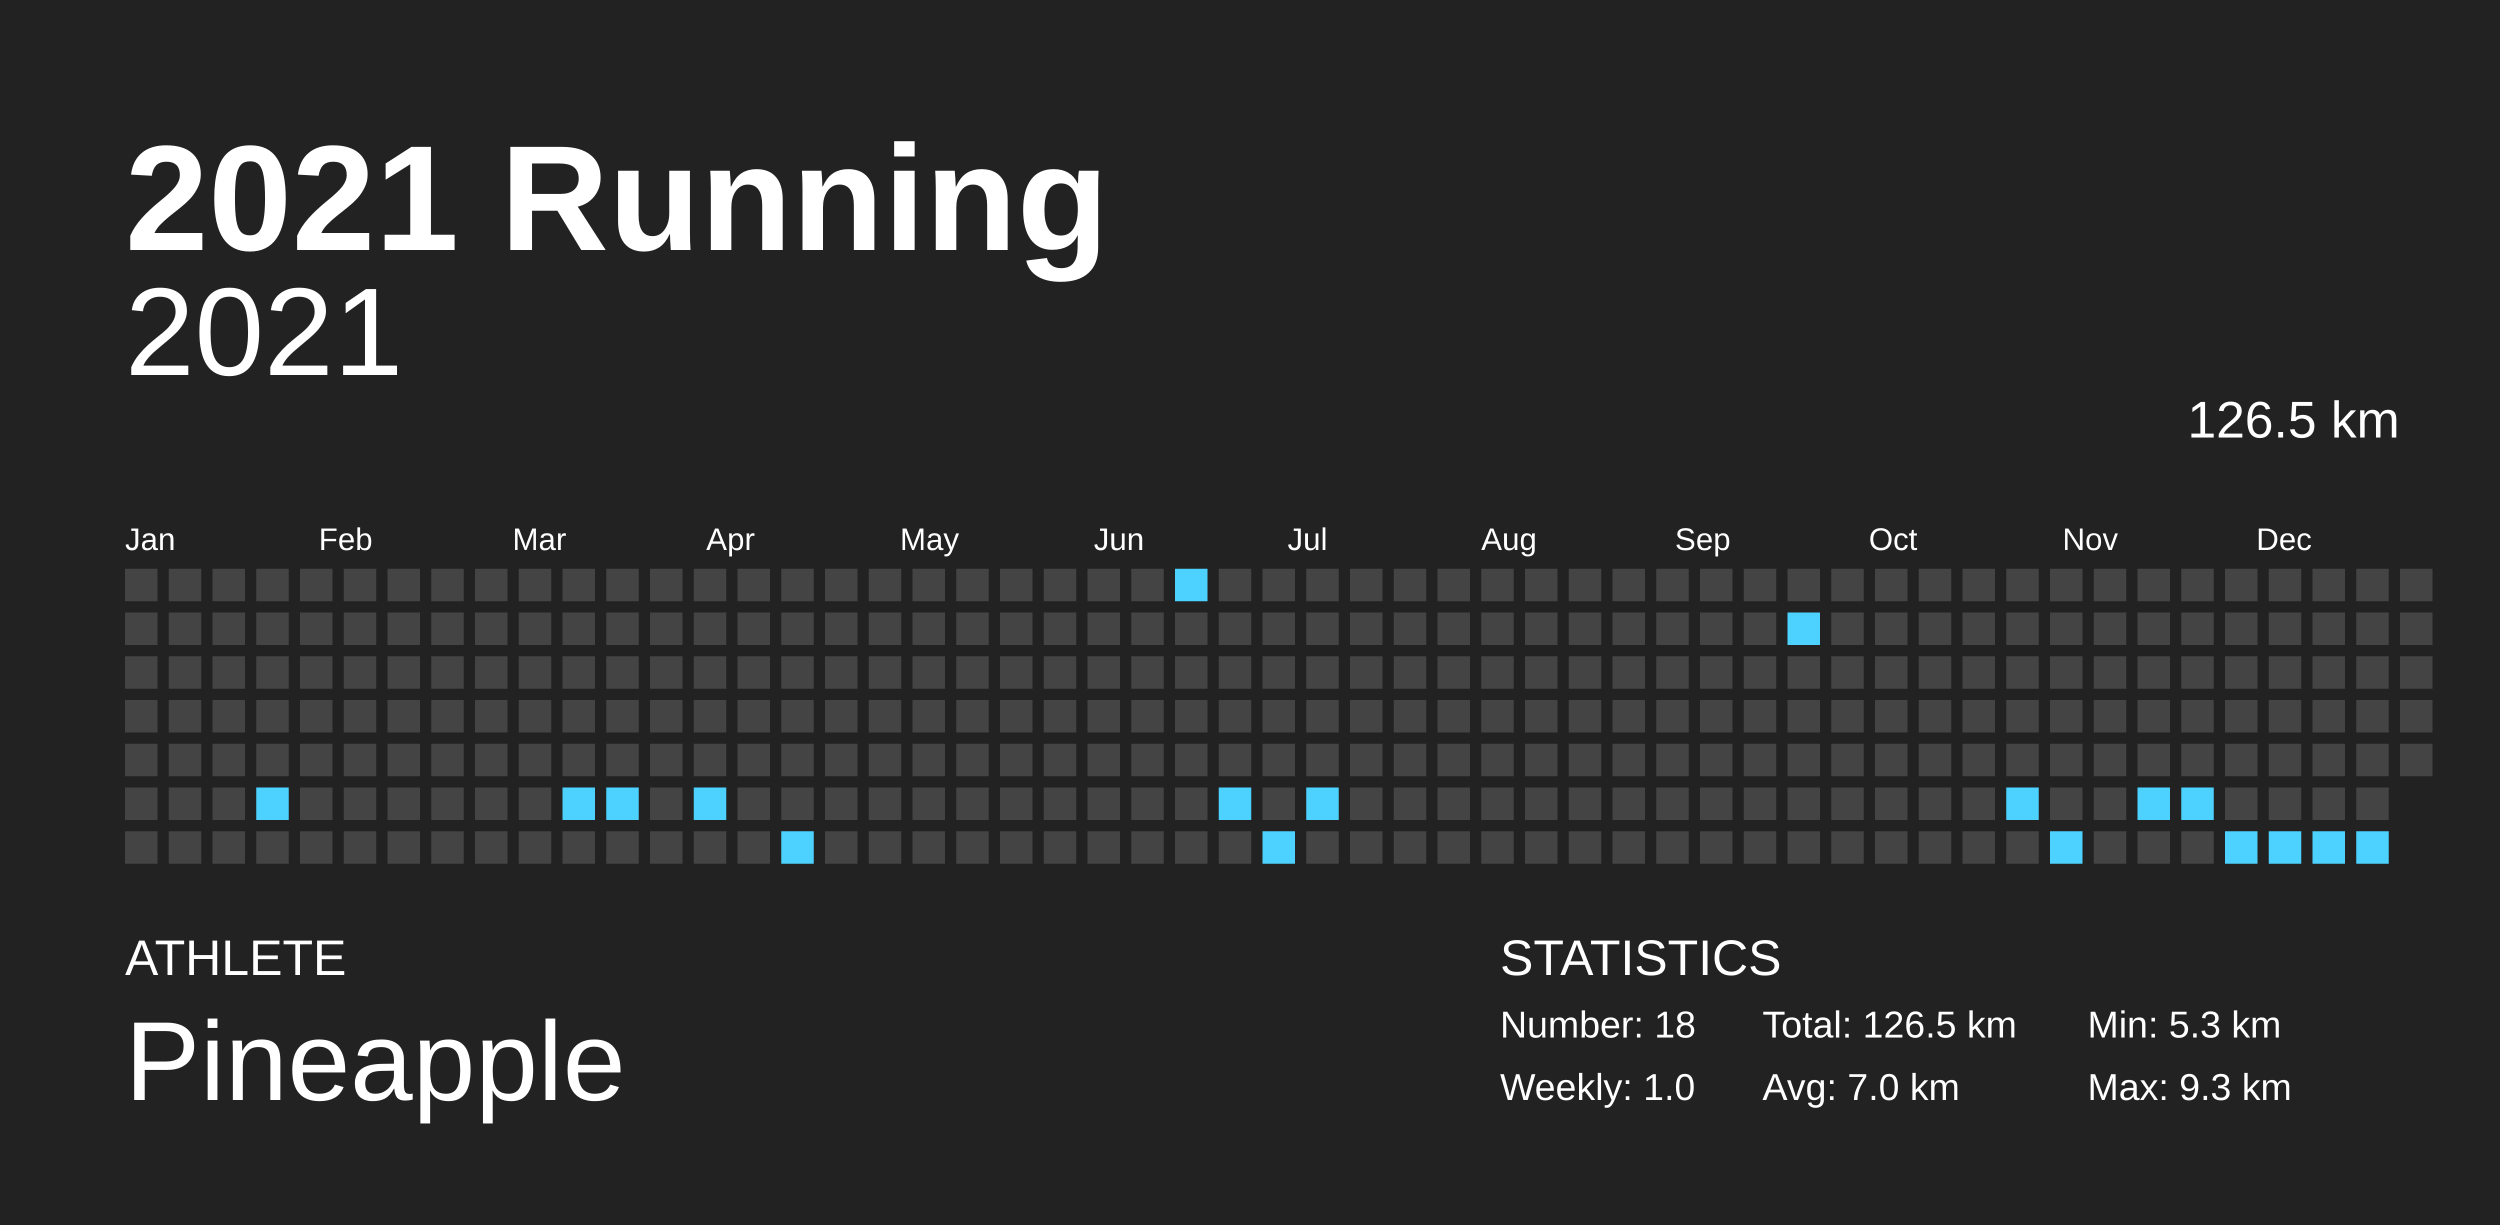
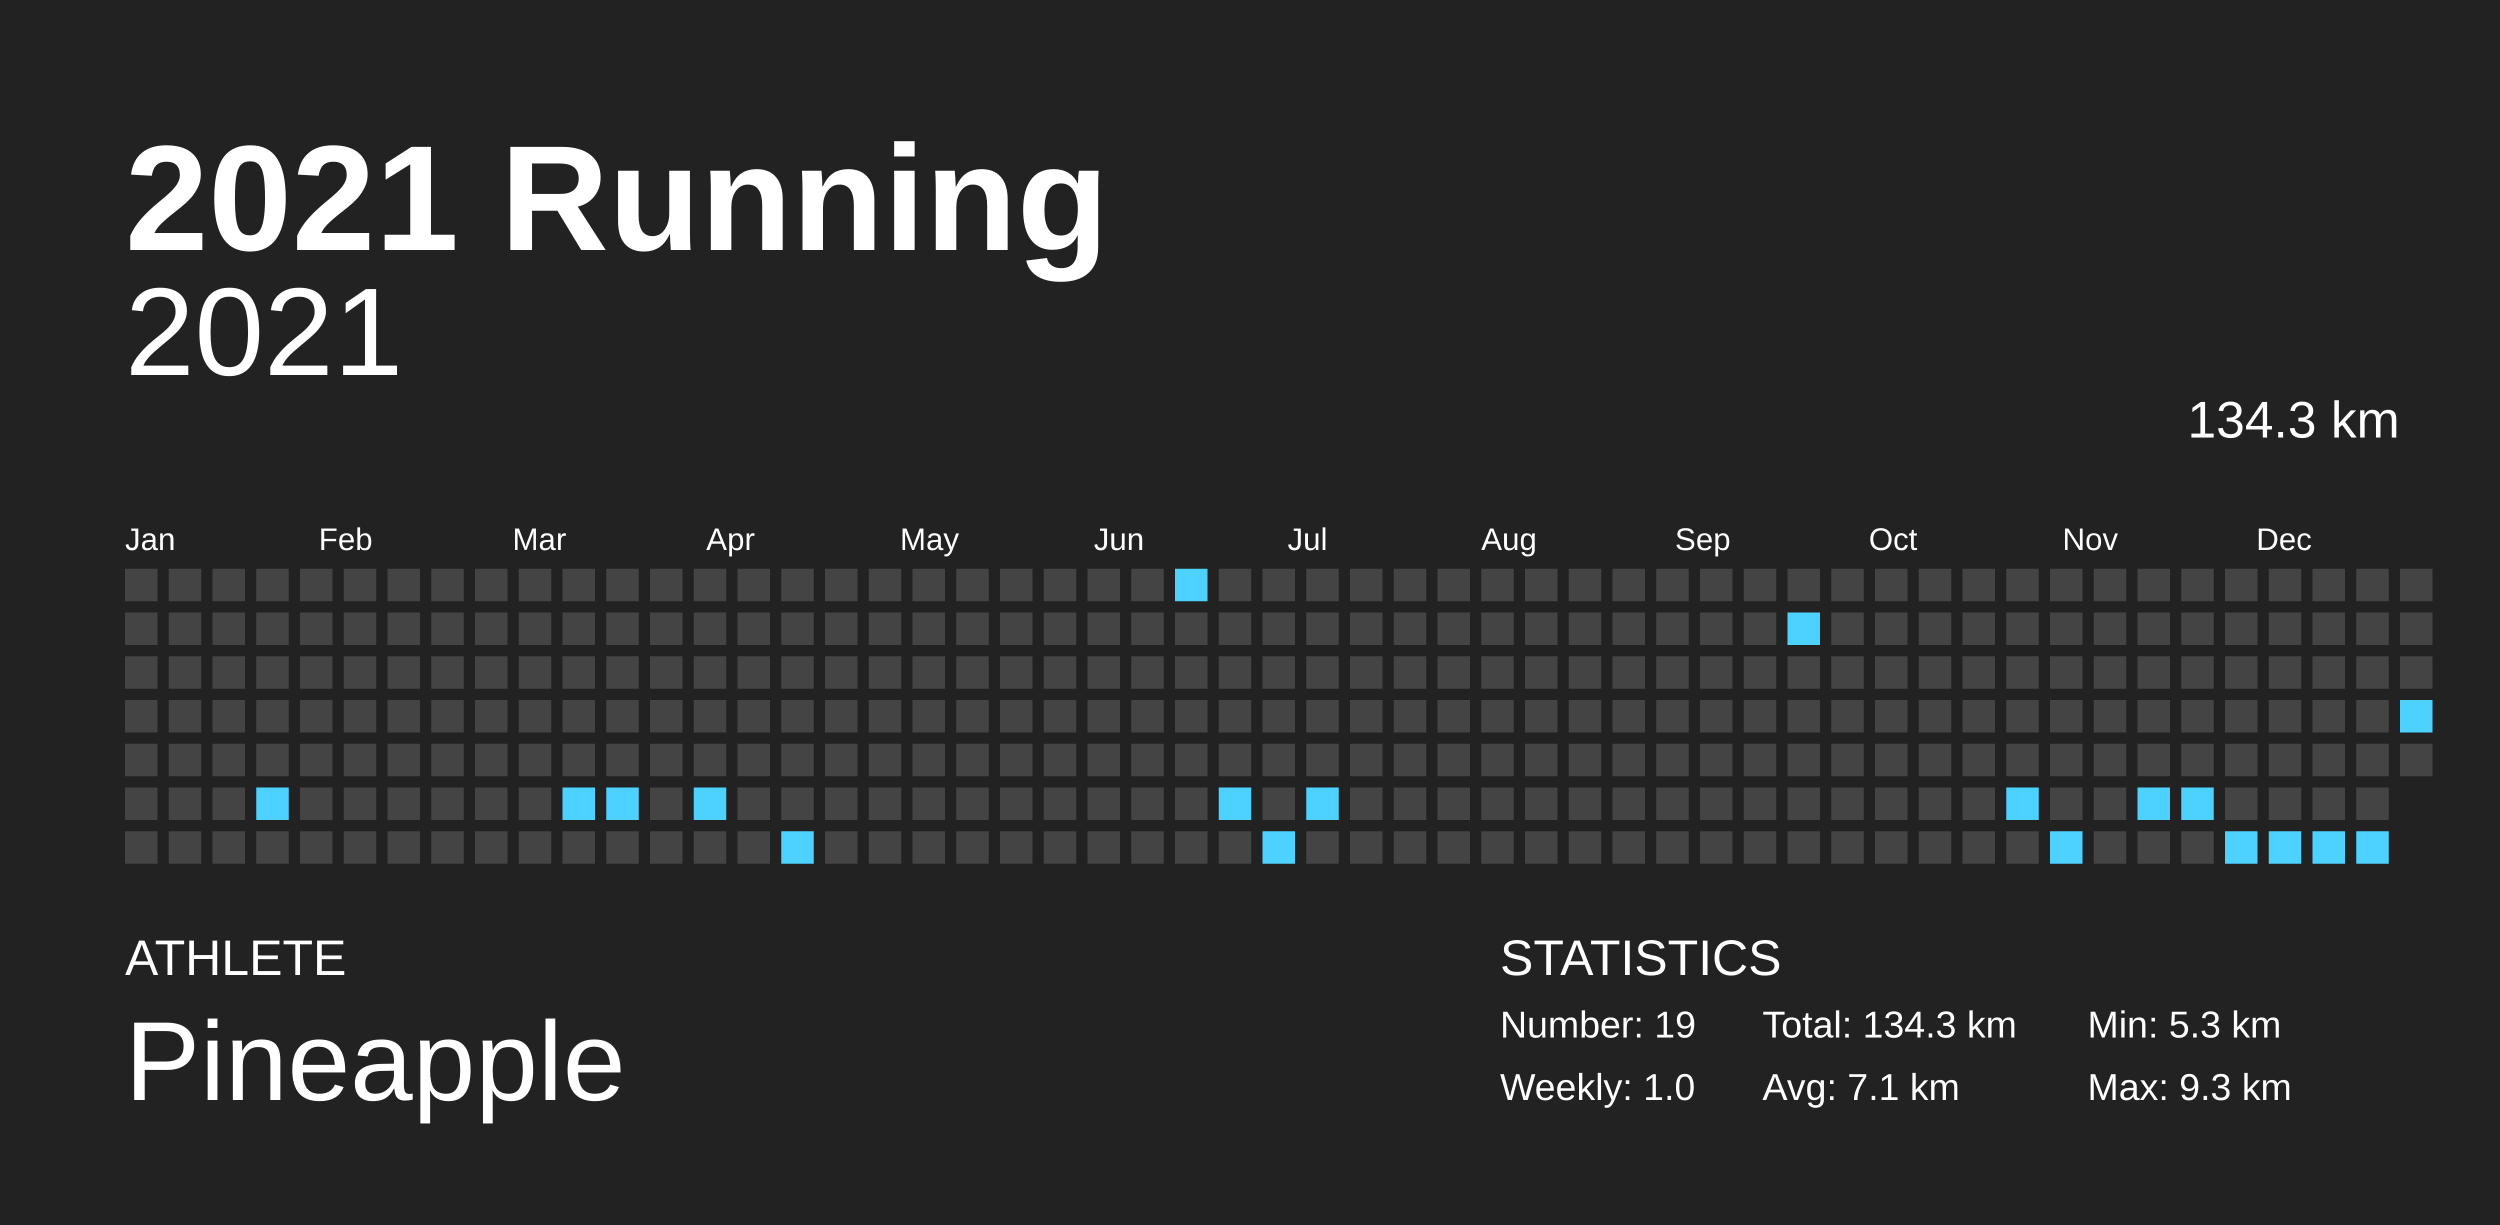
<svg xmlns="http://www.w3.org/2000/svg" baseProfile="full" height="98mm" version="1.1" viewBox="0,0,200,98" width="200mm">
  <defs />
  <rect fill="#222222" height="98" width="200" x="0" y="0" />
  <text fill="#FFFFFF" style="font-size:12px; font-family:Arial; font-weight:bold;" x="10" y="20">2021 Running</text>
  <text fill="#FFFFFF" style="font-size:4px; font-family:Arial" x="10" y="78">ATHLETE</text>
  <text fill="#FFFFFF" style="font-size:9px; font-family:Arial" x="10" y="88">Pineapple</text>
  <text fill="#FFFFFF" style="font-size:4px; font-family:Arial" x="120" y="78">STATISTICS</text>
-   <text fill="#FFFFFF" style="font-size:3px; font-family:Arial" x="120" y="83">Number: 18</text>
+   <text fill="#FFFFFF" style="font-size:3px; font-family:Arial" x="120" y="83">Number: 19</text>
  <text fill="#FFFFFF" style="font-size:3px; font-family:Arial" x="120" y="88">Weekly: 1.0</text>
-   <text fill="#FFFFFF" style="font-size:3px; font-family:Arial" x="141" y="83">Total: 126.5 km</text>
-   <text fill="#FFFFFF" style="font-size:3px; font-family:Arial" x="141" y="88">Avg: 7.0 km</text>
+   <text fill="#FFFFFF" style="font-size:3px; font-family:Arial" x="141" y="83">Total: 134.3 km</text>
+   <text fill="#FFFFFF" style="font-size:3px; font-family:Arial" x="141" y="88">Avg: 7.1 km</text>
  <text fill="#FFFFFF" style="font-size:3px; font-family:Arial" x="167" y="83">Min: 5.3 km</text>
  <text fill="#FFFFFF" style="font-size:3px; font-family:Arial" x="167" y="88">Max: 9.3 km</text>
  <text alignment-baseline="hanging" fill="#FFFFFF" style="font-size:10.0px; font-family:Arial;" x="10" y="30">2021</text>
-   <text alignment-baseline="hanging" fill="#FFFFFF" style="font-size:4.125px; font-family:Arial;" x="175" y="35">126.5 km</text>
+   <text alignment-baseline="hanging" fill="#FFFFFF" style="font-size:4.125px; font-family:Arial;" x="175" y="35">134.3 km</text>
  <text fill="#FFFFFF" style="font-size:2.5px; font-family:Arial" x="10.0" y="44">Jan</text>
  <text fill="#FFFFFF" style="font-size:2.5px; font-family:Arial" x="25.5" y="44">Feb</text>
  <text fill="#FFFFFF" style="font-size:2.5px; font-family:Arial" x="41.0" y="44">Mar</text>
  <text fill="#FFFFFF" style="font-size:2.5px; font-family:Arial" x="56.5" y="44">Apr</text>
  <text fill="#FFFFFF" style="font-size:2.5px; font-family:Arial" x="72.0" y="44">May</text>
  <text fill="#FFFFFF" style="font-size:2.5px; font-family:Arial" x="87.5" y="44">Jun</text>
  <text fill="#FFFFFF" style="font-size:2.5px; font-family:Arial" x="103.0" y="44">Jul</text>
  <text fill="#FFFFFF" style="font-size:2.5px; font-family:Arial" x="118.5" y="44">Aug</text>
  <text fill="#FFFFFF" style="font-size:2.5px; font-family:Arial" x="134.0" y="44">Sep</text>
  <text fill="#FFFFFF" style="font-size:2.5px; font-family:Arial" x="149.5" y="44">Oct</text>
  <text fill="#FFFFFF" style="font-size:2.5px; font-family:Arial" x="165.0" y="44">Nov</text>
  <text fill="#FFFFFF" style="font-size:2.5px; font-family:Arial" x="180.5" y="44">Dec</text>
  <rect fill="#444444" height="2.6" width="2.6" x="10.0" y="45.5" />
  <rect fill="#444444" height="2.6" width="2.6" x="10.0" y="49.0" />
  <rect fill="#444444" height="2.6" width="2.6" x="10.0" y="52.5" />
  <rect fill="#444444" height="2.6" width="2.6" x="10.0" y="56.0" />
  <rect fill="#444444" height="2.6" width="2.6" x="10.0" y="59.5" />
  <rect fill="#444444" height="2.6" width="2.6" x="10.0" y="63.0" />
  <rect fill="#444444" height="2.6" width="2.6" x="10.0" y="66.5" />
  <rect fill="#444444" height="2.6" width="2.6" x="13.5" y="45.5" />
  <rect fill="#444444" height="2.6" width="2.6" x="13.5" y="49.0" />
  <rect fill="#444444" height="2.6" width="2.6" x="13.5" y="52.5" />
  <rect fill="#444444" height="2.6" width="2.6" x="13.5" y="56.0" />
  <rect fill="#444444" height="2.6" width="2.6" x="13.5" y="59.5" />
  <rect fill="#444444" height="2.6" width="2.6" x="13.5" y="63.0" />
  <rect fill="#444444" height="2.6" width="2.6" x="13.5" y="66.5" />
  <rect fill="#444444" height="2.6" width="2.6" x="17.0" y="45.5" />
  <rect fill="#444444" height="2.6" width="2.6" x="17.0" y="49.0" />
  <rect fill="#444444" height="2.6" width="2.6" x="17.0" y="52.5" />
  <rect fill="#444444" height="2.6" width="2.6" x="17.0" y="56.0" />
  <rect fill="#444444" height="2.6" width="2.6" x="17.0" y="59.5" />
  <rect fill="#444444" height="2.6" width="2.6" x="17.0" y="63.0" />
  <rect fill="#444444" height="2.6" width="2.6" x="17.0" y="66.5" />
  <rect fill="#444444" height="2.6" width="2.6" x="20.5" y="45.5" />
  <rect fill="#444444" height="2.6" width="2.6" x="20.5" y="49.0" />
  <rect fill="#444444" height="2.6" width="2.6" x="20.5" y="52.5" />
  <rect fill="#444444" height="2.6" width="2.6" x="20.5" y="56.0" />
  <rect fill="#444444" height="2.6" width="2.6" x="20.5" y="59.5" />
  <rect fill="#4dd2ff" height="2.6" width="2.6" x="20.5" y="63.0" />
  <rect fill="#444444" height="2.6" width="2.6" x="20.5" y="66.5" />
  <rect fill="#444444" height="2.6" width="2.6" x="24.0" y="45.5" />
  <rect fill="#444444" height="2.6" width="2.6" x="24.0" y="49.0" />
  <rect fill="#444444" height="2.6" width="2.6" x="24.0" y="52.5" />
  <rect fill="#444444" height="2.6" width="2.6" x="24.0" y="56.0" />
  <rect fill="#444444" height="2.6" width="2.6" x="24.0" y="59.5" />
  <rect fill="#444444" height="2.6" width="2.6" x="24.0" y="63.0" />
  <rect fill="#444444" height="2.6" width="2.6" x="24.0" y="66.5" />
  <rect fill="#444444" height="2.6" width="2.6" x="27.5" y="45.5" />
  <rect fill="#444444" height="2.6" width="2.6" x="27.5" y="49.0" />
  <rect fill="#444444" height="2.6" width="2.6" x="27.5" y="52.5" />
  <rect fill="#444444" height="2.6" width="2.6" x="27.5" y="56.0" />
  <rect fill="#444444" height="2.6" width="2.6" x="27.5" y="59.5" />
  <rect fill="#444444" height="2.6" width="2.6" x="27.5" y="63.0" />
  <rect fill="#444444" height="2.6" width="2.6" x="27.5" y="66.5" />
  <rect fill="#444444" height="2.6" width="2.6" x="31.0" y="45.5" />
  <rect fill="#444444" height="2.6" width="2.6" x="31.0" y="49.0" />
  <rect fill="#444444" height="2.6" width="2.6" x="31.0" y="52.5" />
  <rect fill="#444444" height="2.6" width="2.6" x="31.0" y="56.0" />
  <rect fill="#444444" height="2.6" width="2.6" x="31.0" y="59.5" />
  <rect fill="#444444" height="2.6" width="2.6" x="31.0" y="63.0" />
  <rect fill="#444444" height="2.6" width="2.6" x="31.0" y="66.5" />
  <rect fill="#444444" height="2.6" width="2.6" x="34.5" y="45.5" />
  <rect fill="#444444" height="2.6" width="2.6" x="34.5" y="49.0" />
  <rect fill="#444444" height="2.6" width="2.6" x="34.5" y="52.5" />
  <rect fill="#444444" height="2.6" width="2.6" x="34.5" y="56.0" />
  <rect fill="#444444" height="2.6" width="2.6" x="34.5" y="59.5" />
  <rect fill="#444444" height="2.6" width="2.6" x="34.5" y="63.0" />
  <rect fill="#444444" height="2.6" width="2.6" x="34.5" y="66.5" />
  <rect fill="#444444" height="2.6" width="2.6" x="38.0" y="45.5" />
  <rect fill="#444444" height="2.6" width="2.6" x="38.0" y="49.0" />
  <rect fill="#444444" height="2.6" width="2.6" x="38.0" y="52.5" />
  <rect fill="#444444" height="2.6" width="2.6" x="38.0" y="56.0" />
  <rect fill="#444444" height="2.6" width="2.6" x="38.0" y="59.5" />
  <rect fill="#444444" height="2.6" width="2.6" x="38.0" y="63.0" />
  <rect fill="#444444" height="2.6" width="2.6" x="38.0" y="66.5" />
  <rect fill="#444444" height="2.6" width="2.6" x="41.5" y="45.5" />
  <rect fill="#444444" height="2.6" width="2.6" x="41.5" y="49.0" />
  <rect fill="#444444" height="2.6" width="2.6" x="41.5" y="52.5" />
  <rect fill="#444444" height="2.6" width="2.6" x="41.5" y="56.0" />
  <rect fill="#444444" height="2.6" width="2.6" x="41.5" y="59.5" />
  <rect fill="#444444" height="2.6" width="2.6" x="41.5" y="63.0" />
  <rect fill="#444444" height="2.6" width="2.6" x="41.5" y="66.5" />
  <rect fill="#444444" height="2.6" width="2.6" x="45.0" y="45.5" />
  <rect fill="#444444" height="2.6" width="2.6" x="45.0" y="49.0" />
  <rect fill="#444444" height="2.6" width="2.6" x="45.0" y="52.5" />
  <rect fill="#444444" height="2.6" width="2.6" x="45.0" y="56.0" />
  <rect fill="#444444" height="2.6" width="2.6" x="45.0" y="59.5" />
  <rect fill="#4dd2ff" height="2.6" width="2.6" x="45.0" y="63.0" />
  <rect fill="#444444" height="2.6" width="2.6" x="45.0" y="66.5" />
  <rect fill="#444444" height="2.6" width="2.6" x="48.5" y="45.5" />
  <rect fill="#444444" height="2.6" width="2.6" x="48.5" y="49.0" />
  <rect fill="#444444" height="2.6" width="2.6" x="48.5" y="52.5" />
  <rect fill="#444444" height="2.6" width="2.6" x="48.5" y="56.0" />
  <rect fill="#444444" height="2.6" width="2.6" x="48.5" y="59.5" />
  <rect fill="#4dd2ff" height="2.6" width="2.6" x="48.5" y="63.0" />
  <rect fill="#444444" height="2.6" width="2.6" x="48.5" y="66.5" />
  <rect fill="#444444" height="2.6" width="2.6" x="52.0" y="45.5" />
  <rect fill="#444444" height="2.6" width="2.6" x="52.0" y="49.0" />
  <rect fill="#444444" height="2.6" width="2.6" x="52.0" y="52.5" />
  <rect fill="#444444" height="2.6" width="2.6" x="52.0" y="56.0" />
  <rect fill="#444444" height="2.6" width="2.6" x="52.0" y="59.5" />
  <rect fill="#444444" height="2.6" width="2.6" x="52.0" y="63.0" />
  <rect fill="#444444" height="2.6" width="2.6" x="52.0" y="66.5" />
  <rect fill="#444444" height="2.6" width="2.6" x="55.5" y="45.5" />
  <rect fill="#444444" height="2.6" width="2.6" x="55.5" y="49.0" />
  <rect fill="#444444" height="2.6" width="2.6" x="55.5" y="52.5" />
  <rect fill="#444444" height="2.6" width="2.6" x="55.5" y="56.0" />
  <rect fill="#444444" height="2.6" width="2.6" x="55.5" y="59.5" />
  <rect fill="#4dd2ff" height="2.6" width="2.6" x="55.5" y="63.0" />
  <rect fill="#444444" height="2.6" width="2.6" x="55.5" y="66.5" />
  <rect fill="#444444" height="2.6" width="2.6" x="59.0" y="45.5" />
  <rect fill="#444444" height="2.6" width="2.6" x="59.0" y="49.0" />
  <rect fill="#444444" height="2.6" width="2.6" x="59.0" y="52.5" />
  <rect fill="#444444" height="2.6" width="2.6" x="59.0" y="56.0" />
  <rect fill="#444444" height="2.6" width="2.6" x="59.0" y="59.5" />
  <rect fill="#444444" height="2.6" width="2.6" x="59.0" y="63.0" />
  <rect fill="#444444" height="2.6" width="2.6" x="59.0" y="66.5" />
  <rect fill="#444444" height="2.6" width="2.6" x="62.5" y="45.5" />
  <rect fill="#444444" height="2.6" width="2.6" x="62.5" y="49.0" />
  <rect fill="#444444" height="2.6" width="2.6" x="62.5" y="52.5" />
  <rect fill="#444444" height="2.6" width="2.6" x="62.5" y="56.0" />
  <rect fill="#444444" height="2.6" width="2.6" x="62.5" y="59.5" />
  <rect fill="#444444" height="2.6" width="2.6" x="62.5" y="63.0" />
  <rect fill="#4dd2ff" height="2.6" width="2.6" x="62.5" y="66.5" />
  <rect fill="#444444" height="2.6" width="2.6" x="66.0" y="45.5" />
  <rect fill="#444444" height="2.6" width="2.6" x="66.0" y="49.0" />
  <rect fill="#444444" height="2.6" width="2.6" x="66.0" y="52.5" />
  <rect fill="#444444" height="2.6" width="2.6" x="66.0" y="56.0" />
  <rect fill="#444444" height="2.6" width="2.6" x="66.0" y="59.5" />
  <rect fill="#444444" height="2.6" width="2.6" x="66.0" y="63.0" />
  <rect fill="#444444" height="2.6" width="2.6" x="66.0" y="66.5" />
  <rect fill="#444444" height="2.6" width="2.6" x="69.5" y="45.5" />
  <rect fill="#444444" height="2.6" width="2.6" x="69.5" y="49.0" />
  <rect fill="#444444" height="2.6" width="2.6" x="69.5" y="52.5" />
  <rect fill="#444444" height="2.6" width="2.6" x="69.5" y="56.0" />
  <rect fill="#444444" height="2.6" width="2.6" x="69.5" y="59.5" />
  <rect fill="#444444" height="2.6" width="2.6" x="69.5" y="63.0" />
  <rect fill="#444444" height="2.6" width="2.6" x="69.5" y="66.5" />
  <rect fill="#444444" height="2.6" width="2.6" x="73.0" y="45.5" />
  <rect fill="#444444" height="2.6" width="2.6" x="73.0" y="49.0" />
  <rect fill="#444444" height="2.6" width="2.6" x="73.0" y="52.5" />
  <rect fill="#444444" height="2.6" width="2.6" x="73.0" y="56.0" />
  <rect fill="#444444" height="2.6" width="2.6" x="73.0" y="59.5" />
  <rect fill="#444444" height="2.6" width="2.6" x="73.0" y="63.0" />
  <rect fill="#444444" height="2.6" width="2.6" x="73.0" y="66.5" />
  <rect fill="#444444" height="2.6" width="2.6" x="76.5" y="45.5" />
  <rect fill="#444444" height="2.6" width="2.6" x="76.5" y="49.0" />
  <rect fill="#444444" height="2.6" width="2.6" x="76.5" y="52.5" />
  <rect fill="#444444" height="2.6" width="2.6" x="76.5" y="56.0" />
  <rect fill="#444444" height="2.6" width="2.6" x="76.5" y="59.5" />
  <rect fill="#444444" height="2.6" width="2.6" x="76.5" y="63.0" />
  <rect fill="#444444" height="2.6" width="2.6" x="76.5" y="66.5" />
  <rect fill="#444444" height="2.6" width="2.6" x="80.0" y="45.5" />
  <rect fill="#444444" height="2.6" width="2.6" x="80.0" y="49.0" />
  <rect fill="#444444" height="2.6" width="2.6" x="80.0" y="52.5" />
  <rect fill="#444444" height="2.6" width="2.6" x="80.0" y="56.0" />
  <rect fill="#444444" height="2.6" width="2.6" x="80.0" y="59.5" />
  <rect fill="#444444" height="2.6" width="2.6" x="80.0" y="63.0" />
  <rect fill="#444444" height="2.6" width="2.6" x="80.0" y="66.5" />
  <rect fill="#444444" height="2.6" width="2.6" x="83.5" y="45.5" />
  <rect fill="#444444" height="2.6" width="2.6" x="83.5" y="49.0" />
  <rect fill="#444444" height="2.6" width="2.6" x="83.5" y="52.5" />
  <rect fill="#444444" height="2.6" width="2.6" x="83.5" y="56.0" />
  <rect fill="#444444" height="2.6" width="2.6" x="83.5" y="59.5" />
  <rect fill="#444444" height="2.6" width="2.6" x="83.5" y="63.0" />
  <rect fill="#444444" height="2.6" width="2.6" x="83.5" y="66.5" />
  <rect fill="#444444" height="2.6" width="2.6" x="87.0" y="45.5" />
  <rect fill="#444444" height="2.6" width="2.6" x="87.0" y="49.0" />
  <rect fill="#444444" height="2.6" width="2.6" x="87.0" y="52.5" />
  <rect fill="#444444" height="2.6" width="2.6" x="87.0" y="56.0" />
  <rect fill="#444444" height="2.6" width="2.6" x="87.0" y="59.5" />
  <rect fill="#444444" height="2.6" width="2.6" x="87.0" y="63.0" />
  <rect fill="#444444" height="2.6" width="2.6" x="87.0" y="66.5" />
  <rect fill="#444444" height="2.6" width="2.6" x="90.5" y="45.5" />
  <rect fill="#444444" height="2.6" width="2.6" x="90.5" y="49.0" />
  <rect fill="#444444" height="2.6" width="2.6" x="90.5" y="52.5" />
  <rect fill="#444444" height="2.6" width="2.6" x="90.5" y="56.0" />
  <rect fill="#444444" height="2.6" width="2.6" x="90.5" y="59.5" />
  <rect fill="#444444" height="2.6" width="2.6" x="90.5" y="63.0" />
  <rect fill="#444444" height="2.6" width="2.6" x="90.5" y="66.5" />
  <rect fill="#4dd2ff" height="2.6" width="2.6" x="94.0" y="45.5" />
  <rect fill="#444444" height="2.6" width="2.6" x="94.0" y="49.0" />
  <rect fill="#444444" height="2.6" width="2.6" x="94.0" y="52.5" />
  <rect fill="#444444" height="2.6" width="2.6" x="94.0" y="56.0" />
  <rect fill="#444444" height="2.6" width="2.6" x="94.0" y="59.5" />
  <rect fill="#444444" height="2.6" width="2.6" x="94.0" y="63.0" />
  <rect fill="#444444" height="2.6" width="2.6" x="94.0" y="66.5" />
  <rect fill="#444444" height="2.6" width="2.6" x="97.5" y="45.5" />
  <rect fill="#444444" height="2.6" width="2.6" x="97.5" y="49.0" />
  <rect fill="#444444" height="2.6" width="2.6" x="97.5" y="52.5" />
  <rect fill="#444444" height="2.6" width="2.6" x="97.5" y="56.0" />
  <rect fill="#444444" height="2.6" width="2.6" x="97.5" y="59.5" />
  <rect fill="#4dd2ff" height="2.6" width="2.6" x="97.5" y="63.0" />
  <rect fill="#444444" height="2.6" width="2.6" x="97.5" y="66.5" />
  <rect fill="#444444" height="2.6" width="2.6" x="101.0" y="45.5" />
  <rect fill="#444444" height="2.6" width="2.6" x="101.0" y="49.0" />
  <rect fill="#444444" height="2.6" width="2.6" x="101.0" y="52.5" />
  <rect fill="#444444" height="2.6" width="2.6" x="101.0" y="56.0" />
  <rect fill="#444444" height="2.6" width="2.6" x="101.0" y="59.5" />
  <rect fill="#444444" height="2.6" width="2.6" x="101.0" y="63.0" />
  <rect fill="#4dd2ff" height="2.6" width="2.6" x="101.0" y="66.5" />
  <rect fill="#444444" height="2.6" width="2.6" x="104.5" y="45.5" />
  <rect fill="#444444" height="2.6" width="2.6" x="104.5" y="49.0" />
  <rect fill="#444444" height="2.6" width="2.6" x="104.5" y="52.5" />
  <rect fill="#444444" height="2.6" width="2.6" x="104.5" y="56.0" />
  <rect fill="#444444" height="2.6" width="2.6" x="104.5" y="59.5" />
  <rect fill="#4dd2ff" height="2.6" width="2.6" x="104.5" y="63.0" />
  <rect fill="#444444" height="2.6" width="2.6" x="104.5" y="66.5" />
  <rect fill="#444444" height="2.6" width="2.6" x="108.0" y="45.5" />
  <rect fill="#444444" height="2.6" width="2.6" x="108.0" y="49.0" />
  <rect fill="#444444" height="2.6" width="2.6" x="108.0" y="52.5" />
  <rect fill="#444444" height="2.6" width="2.6" x="108.0" y="56.0" />
  <rect fill="#444444" height="2.6" width="2.6" x="108.0" y="59.5" />
  <rect fill="#444444" height="2.6" width="2.6" x="108.0" y="63.0" />
  <rect fill="#444444" height="2.6" width="2.6" x="108.0" y="66.5" />
  <rect fill="#444444" height="2.6" width="2.6" x="111.5" y="45.5" />
  <rect fill="#444444" height="2.6" width="2.6" x="111.5" y="49.0" />
  <rect fill="#444444" height="2.6" width="2.6" x="111.5" y="52.5" />
  <rect fill="#444444" height="2.6" width="2.6" x="111.5" y="56.0" />
  <rect fill="#444444" height="2.6" width="2.6" x="111.5" y="59.5" />
  <rect fill="#444444" height="2.6" width="2.6" x="111.5" y="63.0" />
  <rect fill="#444444" height="2.6" width="2.6" x="111.5" y="66.5" />
  <rect fill="#444444" height="2.6" width="2.6" x="115.0" y="45.5" />
  <rect fill="#444444" height="2.6" width="2.6" x="115.0" y="49.0" />
  <rect fill="#444444" height="2.6" width="2.6" x="115.0" y="52.5" />
  <rect fill="#444444" height="2.6" width="2.6" x="115.0" y="56.0" />
  <rect fill="#444444" height="2.6" width="2.6" x="115.0" y="59.5" />
  <rect fill="#444444" height="2.6" width="2.6" x="115.0" y="63.0" />
  <rect fill="#444444" height="2.6" width="2.6" x="115.0" y="66.5" />
  <rect fill="#444444" height="2.6" width="2.6" x="118.5" y="45.5" />
  <rect fill="#444444" height="2.6" width="2.6" x="118.5" y="49.0" />
  <rect fill="#444444" height="2.6" width="2.6" x="118.5" y="52.5" />
  <rect fill="#444444" height="2.6" width="2.6" x="118.5" y="56.0" />
  <rect fill="#444444" height="2.6" width="2.6" x="118.5" y="59.5" />
  <rect fill="#444444" height="2.6" width="2.6" x="118.5" y="63.0" />
  <rect fill="#444444" height="2.6" width="2.6" x="118.5" y="66.5" />
  <rect fill="#444444" height="2.6" width="2.6" x="122.0" y="45.5" />
  <rect fill="#444444" height="2.6" width="2.6" x="122.0" y="49.0" />
  <rect fill="#444444" height="2.6" width="2.6" x="122.0" y="52.5" />
  <rect fill="#444444" height="2.6" width="2.6" x="122.0" y="56.0" />
  <rect fill="#444444" height="2.6" width="2.6" x="122.0" y="59.5" />
  <rect fill="#444444" height="2.6" width="2.6" x="122.0" y="63.0" />
  <rect fill="#444444" height="2.6" width="2.6" x="122.0" y="66.5" />
  <rect fill="#444444" height="2.6" width="2.6" x="125.5" y="45.5" />
  <rect fill="#444444" height="2.6" width="2.6" x="125.5" y="49.0" />
  <rect fill="#444444" height="2.6" width="2.6" x="125.5" y="52.5" />
  <rect fill="#444444" height="2.6" width="2.6" x="125.5" y="56.0" />
  <rect fill="#444444" height="2.6" width="2.6" x="125.5" y="59.5" />
  <rect fill="#444444" height="2.6" width="2.6" x="125.5" y="63.0" />
  <rect fill="#444444" height="2.6" width="2.6" x="125.5" y="66.5" />
  <rect fill="#444444" height="2.6" width="2.6" x="129.0" y="45.5" />
  <rect fill="#444444" height="2.6" width="2.6" x="129.0" y="49.0" />
  <rect fill="#444444" height="2.6" width="2.6" x="129.0" y="52.5" />
  <rect fill="#444444" height="2.6" width="2.6" x="129.0" y="56.0" />
  <rect fill="#444444" height="2.6" width="2.6" x="129.0" y="59.5" />
  <rect fill="#444444" height="2.6" width="2.6" x="129.0" y="63.0" />
  <rect fill="#444444" height="2.6" width="2.6" x="129.0" y="66.5" />
  <rect fill="#444444" height="2.6" width="2.6" x="132.5" y="45.5" />
  <rect fill="#444444" height="2.6" width="2.6" x="132.5" y="49.0" />
  <rect fill="#444444" height="2.6" width="2.6" x="132.5" y="52.5" />
  <rect fill="#444444" height="2.6" width="2.6" x="132.5" y="56.0" />
  <rect fill="#444444" height="2.6" width="2.6" x="132.5" y="59.5" />
  <rect fill="#444444" height="2.6" width="2.6" x="132.5" y="63.0" />
  <rect fill="#444444" height="2.6" width="2.6" x="132.5" y="66.5" />
  <rect fill="#444444" height="2.6" width="2.6" x="136.0" y="45.5" />
  <rect fill="#444444" height="2.6" width="2.6" x="136.0" y="49.0" />
  <rect fill="#444444" height="2.6" width="2.6" x="136.0" y="52.5" />
  <rect fill="#444444" height="2.6" width="2.6" x="136.0" y="56.0" />
  <rect fill="#444444" height="2.6" width="2.6" x="136.0" y="59.5" />
  <rect fill="#444444" height="2.6" width="2.6" x="136.0" y="63.0" />
  <rect fill="#444444" height="2.6" width="2.6" x="136.0" y="66.5" />
  <rect fill="#444444" height="2.6" width="2.6" x="139.5" y="45.5" />
  <rect fill="#444444" height="2.6" width="2.6" x="139.5" y="49.0" />
  <rect fill="#444444" height="2.6" width="2.6" x="139.5" y="52.5" />
  <rect fill="#444444" height="2.6" width="2.6" x="139.5" y="56.0" />
  <rect fill="#444444" height="2.6" width="2.6" x="139.5" y="59.5" />
  <rect fill="#444444" height="2.6" width="2.6" x="139.5" y="63.0" />
  <rect fill="#444444" height="2.6" width="2.6" x="139.5" y="66.5" />
  <rect fill="#444444" height="2.6" width="2.6" x="143.0" y="45.5" />
  <rect fill="#4dd2ff" height="2.6" width="2.6" x="143.0" y="49.0" />
  <rect fill="#444444" height="2.6" width="2.6" x="143.0" y="52.5" />
  <rect fill="#444444" height="2.6" width="2.6" x="143.0" y="56.0" />
  <rect fill="#444444" height="2.6" width="2.6" x="143.0" y="59.5" />
  <rect fill="#444444" height="2.6" width="2.6" x="143.0" y="63.0" />
  <rect fill="#444444" height="2.6" width="2.6" x="143.0" y="66.5" />
  <rect fill="#444444" height="2.6" width="2.6" x="146.5" y="45.5" />
  <rect fill="#444444" height="2.6" width="2.6" x="146.5" y="49.0" />
  <rect fill="#444444" height="2.6" width="2.6" x="146.5" y="52.5" />
  <rect fill="#444444" height="2.6" width="2.6" x="146.5" y="56.0" />
  <rect fill="#444444" height="2.6" width="2.6" x="146.5" y="59.5" />
  <rect fill="#444444" height="2.6" width="2.6" x="146.5" y="63.0" />
  <rect fill="#444444" height="2.6" width="2.6" x="146.5" y="66.5" />
  <rect fill="#444444" height="2.6" width="2.6" x="150.0" y="45.5" />
  <rect fill="#444444" height="2.6" width="2.6" x="150.0" y="49.0" />
  <rect fill="#444444" height="2.6" width="2.6" x="150.0" y="52.5" />
  <rect fill="#444444" height="2.6" width="2.6" x="150.0" y="56.0" />
  <rect fill="#444444" height="2.6" width="2.6" x="150.0" y="59.5" />
  <rect fill="#444444" height="2.6" width="2.6" x="150.0" y="63.0" />
  <rect fill="#444444" height="2.6" width="2.6" x="150.0" y="66.5" />
  <rect fill="#444444" height="2.6" width="2.6" x="153.5" y="45.5" />
  <rect fill="#444444" height="2.6" width="2.6" x="153.5" y="49.0" />
  <rect fill="#444444" height="2.6" width="2.6" x="153.5" y="52.5" />
  <rect fill="#444444" height="2.6" width="2.6" x="153.5" y="56.0" />
  <rect fill="#444444" height="2.6" width="2.6" x="153.5" y="59.5" />
  <rect fill="#444444" height="2.6" width="2.6" x="153.5" y="63.0" />
  <rect fill="#444444" height="2.6" width="2.6" x="153.5" y="66.5" />
  <rect fill="#444444" height="2.6" width="2.6" x="157.0" y="45.5" />
  <rect fill="#444444" height="2.6" width="2.6" x="157.0" y="49.0" />
  <rect fill="#444444" height="2.6" width="2.6" x="157.0" y="52.5" />
  <rect fill="#444444" height="2.6" width="2.6" x="157.0" y="56.0" />
  <rect fill="#444444" height="2.6" width="2.6" x="157.0" y="59.5" />
  <rect fill="#444444" height="2.6" width="2.6" x="157.0" y="63.0" />
  <rect fill="#444444" height="2.6" width="2.6" x="157.0" y="66.5" />
  <rect fill="#444444" height="2.6" width="2.6" x="160.5" y="45.5" />
  <rect fill="#444444" height="2.6" width="2.6" x="160.5" y="49.0" />
  <rect fill="#444444" height="2.6" width="2.6" x="160.5" y="52.5" />
  <rect fill="#444444" height="2.6" width="2.6" x="160.5" y="56.0" />
  <rect fill="#444444" height="2.6" width="2.6" x="160.5" y="59.5" />
  <rect fill="#4dd2ff" height="2.6" width="2.6" x="160.5" y="63.0" />
  <rect fill="#444444" height="2.6" width="2.6" x="160.5" y="66.5" />
  <rect fill="#444444" height="2.6" width="2.6" x="164.0" y="45.5" />
  <rect fill="#444444" height="2.6" width="2.6" x="164.0" y="49.0" />
  <rect fill="#444444" height="2.6" width="2.6" x="164.0" y="52.5" />
  <rect fill="#444444" height="2.6" width="2.6" x="164.0" y="56.0" />
  <rect fill="#444444" height="2.6" width="2.6" x="164.0" y="59.5" />
  <rect fill="#444444" height="2.6" width="2.6" x="164.0" y="63.0" />
  <rect fill="#4dd2ff" height="2.6" width="2.6" x="164.0" y="66.5" />
  <rect fill="#444444" height="2.6" width="2.6" x="167.5" y="45.5" />
  <rect fill="#444444" height="2.6" width="2.6" x="167.5" y="49.0" />
  <rect fill="#444444" height="2.6" width="2.6" x="167.5" y="52.5" />
  <rect fill="#444444" height="2.6" width="2.6" x="167.5" y="56.0" />
  <rect fill="#444444" height="2.6" width="2.6" x="167.5" y="59.5" />
  <rect fill="#444444" height="2.6" width="2.6" x="167.5" y="63.0" />
  <rect fill="#444444" height="2.6" width="2.6" x="167.5" y="66.5" />
  <rect fill="#444444" height="2.6" width="2.6" x="171.0" y="45.5" />
  <rect fill="#444444" height="2.6" width="2.6" x="171.0" y="49.0" />
  <rect fill="#444444" height="2.6" width="2.6" x="171.0" y="52.5" />
  <rect fill="#444444" height="2.6" width="2.6" x="171.0" y="56.0" />
  <rect fill="#444444" height="2.6" width="2.6" x="171.0" y="59.5" />
  <rect fill="#4dd2ff" height="2.6" width="2.6" x="171.0" y="63.0" />
  <rect fill="#444444" height="2.6" width="2.6" x="171.0" y="66.5" />
  <rect fill="#444444" height="2.6" width="2.6" x="174.5" y="45.5" />
  <rect fill="#444444" height="2.6" width="2.6" x="174.5" y="49.0" />
  <rect fill="#444444" height="2.6" width="2.6" x="174.5" y="52.5" />
  <rect fill="#444444" height="2.6" width="2.6" x="174.5" y="56.0" />
  <rect fill="#444444" height="2.6" width="2.6" x="174.5" y="59.5" />
  <rect fill="#4dd2ff" height="2.6" width="2.6" x="174.5" y="63.0" />
  <rect fill="#444444" height="2.6" width="2.6" x="174.5" y="66.5" />
  <rect fill="#444444" height="2.6" width="2.6" x="178.0" y="45.5" />
  <rect fill="#444444" height="2.6" width="2.6" x="178.0" y="49.0" />
  <rect fill="#444444" height="2.6" width="2.6" x="178.0" y="52.5" />
  <rect fill="#444444" height="2.6" width="2.6" x="178.0" y="56.0" />
  <rect fill="#444444" height="2.6" width="2.6" x="178.0" y="59.5" />
  <rect fill="#444444" height="2.6" width="2.6" x="178.0" y="63.0" />
  <rect fill="#4dd2ff" height="2.6" width="2.6" x="178.0" y="66.5" />
  <rect fill="#444444" height="2.6" width="2.6" x="181.5" y="45.5" />
  <rect fill="#444444" height="2.6" width="2.6" x="181.5" y="49.0" />
  <rect fill="#444444" height="2.6" width="2.6" x="181.5" y="52.5" />
  <rect fill="#444444" height="2.6" width="2.6" x="181.5" y="56.0" />
  <rect fill="#444444" height="2.6" width="2.6" x="181.5" y="59.5" />
  <rect fill="#444444" height="2.6" width="2.6" x="181.5" y="63.0" />
  <rect fill="#4dd2ff" height="2.6" width="2.6" x="181.5" y="66.5" />
  <rect fill="#444444" height="2.6" width="2.6" x="185.0" y="45.5" />
  <rect fill="#444444" height="2.6" width="2.6" x="185.0" y="49.0" />
  <rect fill="#444444" height="2.6" width="2.6" x="185.0" y="52.5" />
  <rect fill="#444444" height="2.6" width="2.6" x="185.0" y="56.0" />
  <rect fill="#444444" height="2.6" width="2.6" x="185.0" y="59.5" />
  <rect fill="#444444" height="2.6" width="2.6" x="185.0" y="63.0" />
  <rect fill="#4dd2ff" height="2.6" width="2.6" x="185.0" y="66.5" />
  <rect fill="#444444" height="2.6" width="2.6" x="188.5" y="45.5" />
  <rect fill="#444444" height="2.6" width="2.6" x="188.5" y="49.0" />
  <rect fill="#444444" height="2.6" width="2.6" x="188.5" y="52.5" />
  <rect fill="#444444" height="2.6" width="2.6" x="188.5" y="56.0" />
  <rect fill="#444444" height="2.6" width="2.6" x="188.5" y="59.5" />
  <rect fill="#444444" height="2.6" width="2.6" x="188.5" y="63.0" />
  <rect fill="#4dd2ff" height="2.6" width="2.6" x="188.5" y="66.5" />
  <rect fill="#444444" height="2.6" width="2.6" x="192.0" y="45.5" />
  <rect fill="#444444" height="2.6" width="2.6" x="192.0" y="49.0" />
  <rect fill="#444444" height="2.6" width="2.6" x="192.0" y="52.5" />
-   <rect fill="#444444" height="2.6" width="2.6" x="192.0" y="56.0" />
+   <rect fill="#4dd2ff" height="2.6" width="2.6" x="192.0" y="56.0" />
  <rect fill="#444444" height="2.6" width="2.6" x="192.0" y="59.5" />
</svg>
